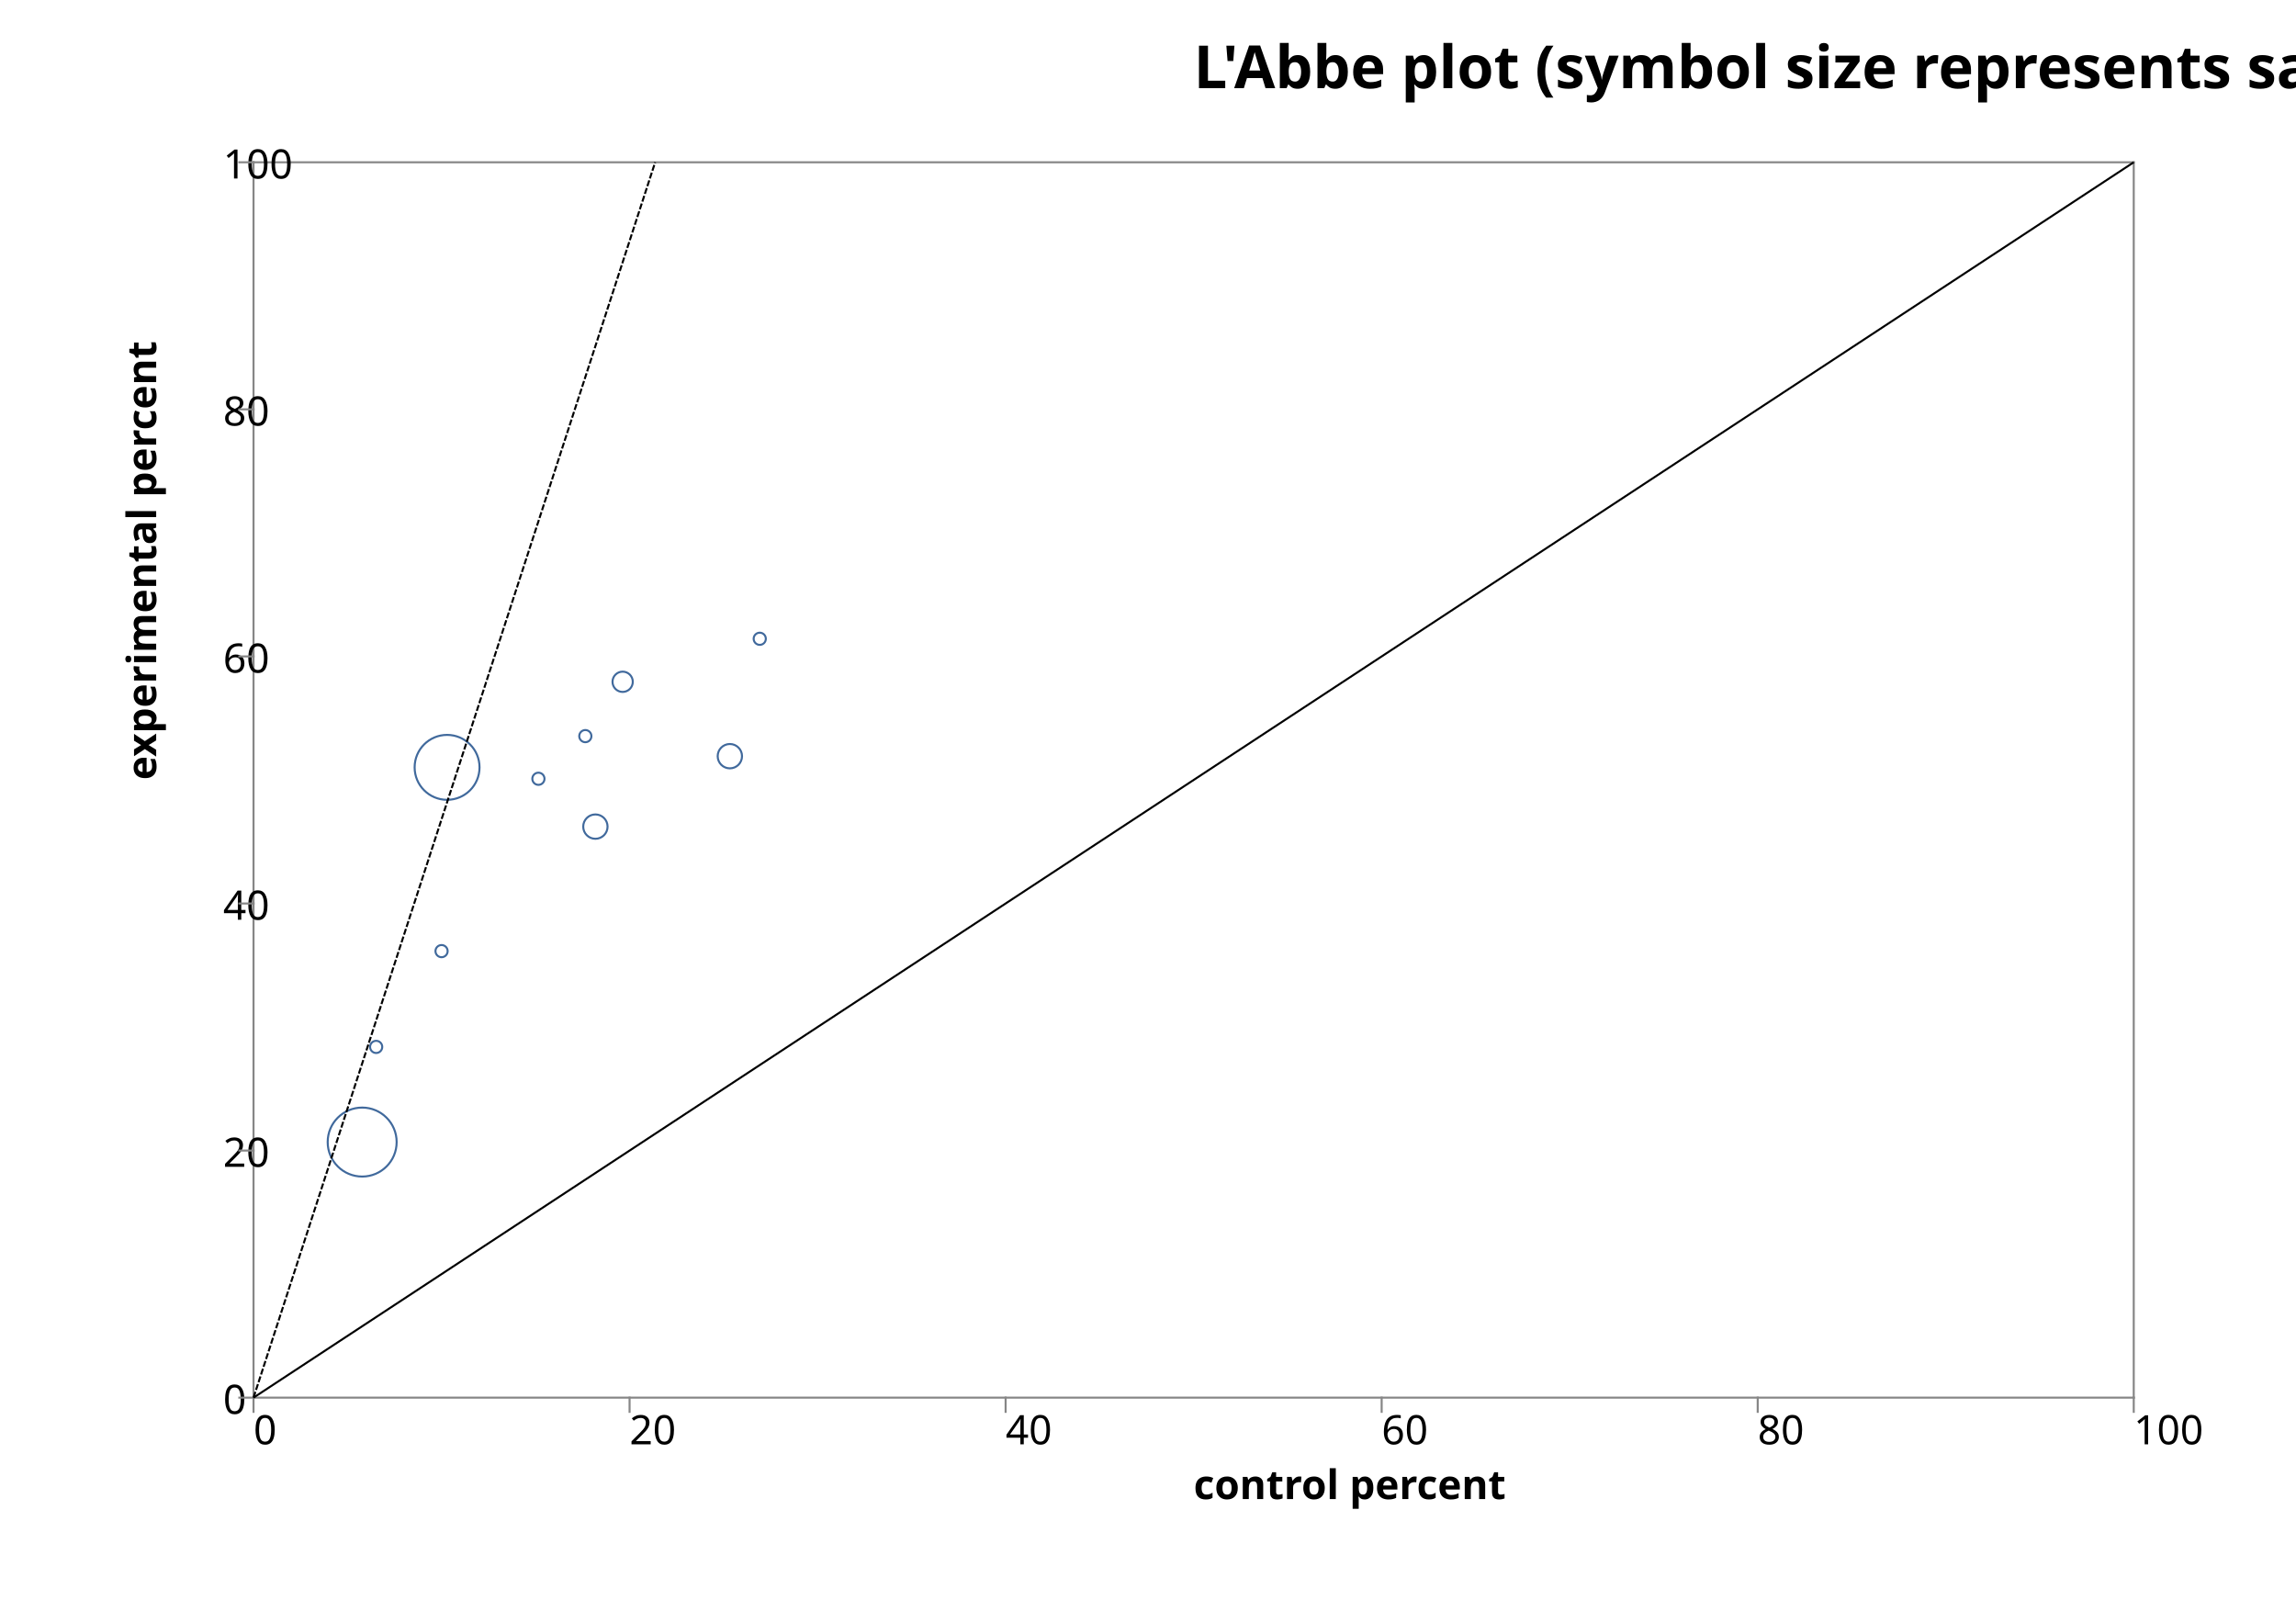
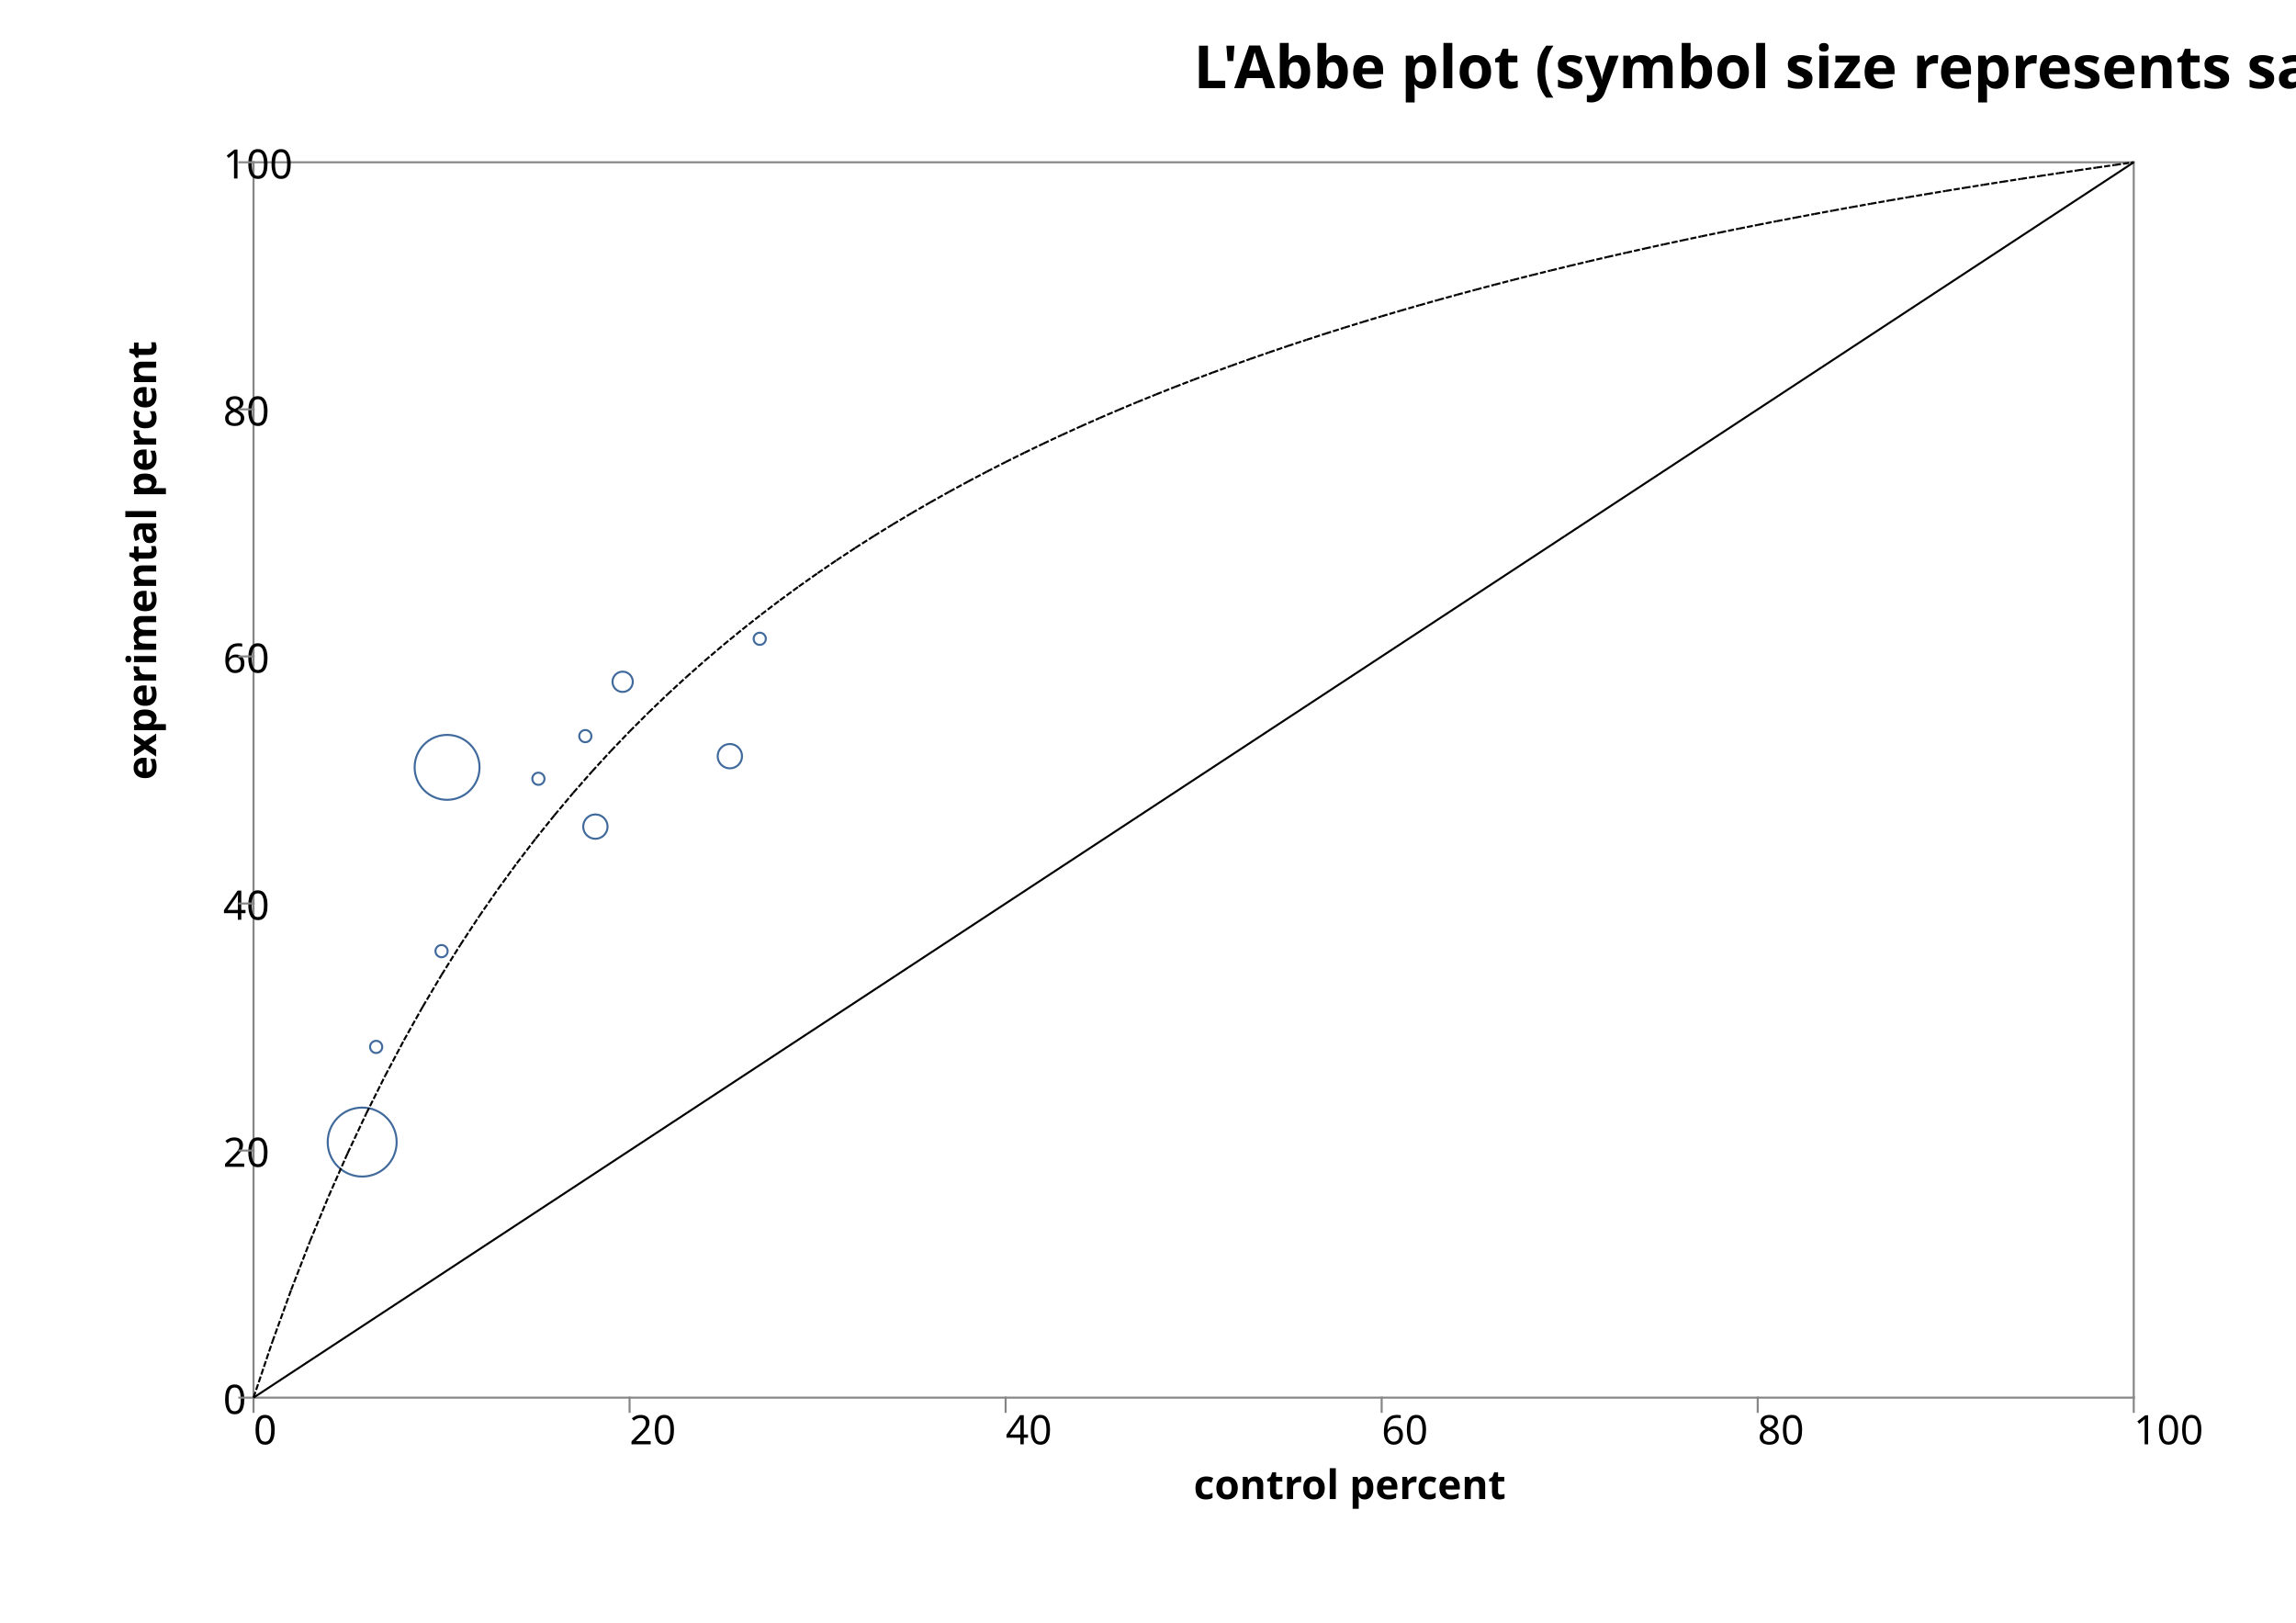
<svg xmlns="http://www.w3.org/2000/svg" width="566" viewBox="0 0 1132 800" height="400">
  <line x1="125" y1="689" x2="1052" y2="689" style="stroke:#868686;stroke-linecap:square;" />
  <line x1="125" y1="80" x2="125" y2="689" style="stroke:#868686;stroke-linecap:square;" />
  <line x1="1052" y1="80" x2="125" y2="80" style="stroke:#868686;stroke-linecap:square;" />
  <line x1="1052" y1="80" x2="1052" y2="689" style="stroke:#868686;stroke-linecap:square;" />
  <g transform="translate(125,696)">
    <text x="0" y="0" transform="rotate(0)">
      <tspan dy="0.8em" style="font-family:'Calibri',sans-serif;font-size:20px;fill:#000000;text-anchor:middle;">0</tspan>
    </text>
  </g>
  <line x1="125" y1="696" x2="125" y2="689" style="stroke:#868686;stroke-linecap:square;" />
  <g transform="translate(310.4,696)">
    <text x="0" y="0" transform="rotate(0)">
      <tspan dy="0.8em" style="font-family:'Calibri',sans-serif;font-size:20px;fill:#000000;text-anchor:middle;">20</tspan>
    </text>
  </g>
  <line x1="310.4" y1="696" x2="310.4" y2="689" style="stroke:#868686;stroke-linecap:square;" />
  <g transform="translate(495.8,696)">
    <text x="0" y="0" transform="rotate(0)">
      <tspan dy="0.8em" style="font-family:'Calibri',sans-serif;font-size:20px;fill:#000000;text-anchor:middle;">40</tspan>
    </text>
  </g>
  <line x1="495.8" y1="696" x2="495.8" y2="689" style="stroke:#868686;stroke-linecap:square;" />
  <g transform="translate(681.2,696)">
    <text x="0" y="0" transform="rotate(0)">
      <tspan dy="0.8em" style="font-family:'Calibri',sans-serif;font-size:20px;fill:#000000;text-anchor:middle;">60</tspan>
    </text>
  </g>
  <line x1="681.2" y1="696" x2="681.2" y2="689" style="stroke:#868686;stroke-linecap:square;" />
  <g transform="translate(866.6,696)">
    <text x="0" y="0" transform="rotate(0)">
      <tspan dy="0.8em" style="font-family:'Calibri',sans-serif;font-size:20px;fill:#000000;text-anchor:middle;">80</tspan>
    </text>
  </g>
  <line x1="866.6" y1="696" x2="866.6" y2="689" style="stroke:#868686;stroke-linecap:square;" />
  <g transform="translate(1052,696)">
    <text x="0" y="0" transform="rotate(0)">
      <tspan dy="0.8em" style="font-family:'Calibri',sans-serif;font-size:20px;fill:#000000;text-anchor:middle;">100</tspan>
    </text>
  </g>
  <line x1="1052" y1="696" x2="1052" y2="689" style="stroke:#868686;stroke-linecap:square;" />
  <g transform="translate(110,689)">
    <text x="0" y="0" transform="rotate(0)">
      <tspan dy="0.4em" style="font-family:'Calibri',sans-serif;font-size:20px;fill:#000000;text-anchor:end;">0</tspan>
    </text>
  </g>
  <line x1="118" y1="689" x2="125" y2="689" style="stroke:#868686;stroke-linecap:square;" />
  <g transform="translate(110,567.2)">
    <text x="0" y="0" transform="rotate(0)">
      <tspan dy="0.4em" style="font-family:'Calibri',sans-serif;font-size:20px;fill:#000000;text-anchor:end;">20</tspan>
    </text>
  </g>
  <line x1="118" y1="567.2" x2="125" y2="567.2" style="stroke:#868686;stroke-linecap:square;" />
  <g transform="translate(110,445.4)">
    <text x="0" y="0" transform="rotate(0)">
      <tspan dy="0.4em" style="font-family:'Calibri',sans-serif;font-size:20px;fill:#000000;text-anchor:end;">40</tspan>
    </text>
  </g>
  <line x1="118" y1="445.4" x2="125" y2="445.4" style="stroke:#868686;stroke-linecap:square;" />
  <g transform="translate(110,323.6)">
    <text x="0" y="0" transform="rotate(0)">
      <tspan dy="0.4em" style="font-family:'Calibri',sans-serif;font-size:20px;fill:#000000;text-anchor:end;">60</tspan>
    </text>
  </g>
  <line x1="118" y1="323.6" x2="125" y2="323.6" style="stroke:#868686;stroke-linecap:square;" />
  <g transform="translate(110,201.8)">
    <text x="0" y="0" transform="rotate(0)">
      <tspan dy="0.4em" style="font-family:'Calibri',sans-serif;font-size:20px;fill:#000000;text-anchor:end;">80</tspan>
    </text>
  </g>
  <line x1="118" y1="201.8" x2="125" y2="201.8" style="stroke:#868686;stroke-linecap:square;" />
  <g transform="translate(110,80)">
    <text x="0" y="0" transform="rotate(0)">
      <tspan dy="0.4em" style="font-family:'Calibri',sans-serif;font-size:20px;fill:#000000;text-anchor:end;">100</tspan>
    </text>
  </g>
  <line x1="118" y1="80" x2="125" y2="80" style="stroke:#868686;stroke-linecap:square;" />
  <text x="588.5" y="723">
    <tspan dy="0.8em" style="font-family:'Calibri',sans-serif;font-size:20px;font-weight:bold;fill:#000000;text-anchor:middle;">control percent</tspan>
  </text>
  <g transform="translate(77,384.5)">
    <text x="0" y="0" transform="rotate(-90)">
      <tspan dy="0" style="font-family:'Calibri',sans-serif;font-size:20px;font-weight:bold;fill:#000000;text-anchor:middle;">experimental percent</tspan>
    </text>
  </g>
  <text x="588.5" y="20">
    <tspan dy="0.8em" style="font-family:'Calibri',sans-serif;font-size:29.333px;font-weight:bold;fill:#000000;text-anchor:middle;">L'Abbe plot (symbol size represents sample size)</tspan>
  </text>
  <ellipse cx="288.588" cy="362.89" rx="3" ry="3" style="stroke:#40699C;fill:none;" />
  <ellipse cx="185.457" cy="516.098" rx="3" ry="3" style="stroke:#40699C;fill:none;" />
  <ellipse cx="374.577" cy="314.9" rx="3" ry="3" style="stroke:#40699C;fill:none;" />
  <ellipse cx="306.988" cy="336.105" rx="5" ry="5" style="stroke:#40699C;fill:none;" />
  <ellipse cx="220.426" cy="378.286" rx="16" ry="16" style="stroke:#40699C;fill:none;" />
  <ellipse cx="217.7" cy="468.88" rx="3" ry="3" style="stroke:#40699C;fill:none;" />
  <ellipse cx="293.545" cy="407.498" rx="6" ry="6" style="stroke:#40699C;fill:none;" />
  <ellipse cx="359.84" cy="372.776" rx="6" ry="6" style="stroke:#40699C;fill:none;" />
  <ellipse cx="178.56" cy="563.01" rx="17" ry="17" style="stroke:#40699C;fill:none;" />
  <ellipse cx="265.455" cy="383.913" rx="3" ry="3" style="stroke:#40699C;fill:none;" />
  <line x1="125" y1="689" x2="1052" y2="80" style="stroke:#000000;" />
-   <line x1="125" y1="689" x2="323.008" y2="80" style="stroke:#000000;stroke-dasharray:3,1;" />
+   <line x1="125" y1="689" x2="134.27" y2="661.501" style="stroke:#000000;stroke-dasharray:3,1;" />
+   <line x1="134.27" y1="661.501" x2="143.54" y2="635.888" style="stroke:#000000;stroke-dasharray:3,1;" />
+   <line x1="143.54" y1="635.888" x2="152.81" y2="611.974" style="stroke:#000000;stroke-dasharray:3,1;" />
+   <line x1="152.81" y1="611.974" x2="162.08" y2="589.594" style="stroke:#000000;stroke-dasharray:3,1;" />
+   <line x1="162.08" y1="589.594" x2="171.35" y2="568.606" style="stroke:#000000;stroke-dasharray:3,1;" />
+   <line x1="171.35" y1="568.606" x2="180.62" y2="548.884" style="stroke:#000000;stroke-dasharray:3,1;" />
+   <line x1="180.62" y1="548.884" x2="189.89" y2="530.317" style="stroke:#000000;stroke-dasharray:3,1;" />
+   <line x1="189.89" y1="530.317" x2="199.16" y2="512.805" style="stroke:#000000;stroke-dasharray:3,1;" />
+   <line x1="199.16" y1="512.805" x2="208.43" y2="496.262" style="stroke:#000000;stroke-dasharray:3,1;" />
+   <line x1="208.43" y1="496.262" x2="217.7" y2="480.61" style="stroke:#000000;stroke-dasharray:3,1;" />
+   <line x1="217.7" y1="480.61" x2="226.97" y2="465.778" style="stroke:#000000;stroke-dasharray:3,1;" />
+   <line x1="226.97" y1="465.778" x2="236.24" y2="451.703" style="stroke:#000000;stroke-dasharray:3,1;" />
+   <line x1="236.24" y1="451.703" x2="245.51" y2="438.329" style="stroke:#000000;stroke-dasharray:3,1;" />
+   <line x1="245.51" y1="438.329" x2="254.78" y2="425.605" style="stroke:#000000;stroke-dasharray:3,1;" />
+   <line x1="254.78" y1="425.605" x2="264.05" y2="413.485" style="stroke:#000000;stroke-dasharray:3,1;" />
+   <line x1="264.05" y1="413.485" x2="273.32" y2="401.926" style="stroke:#000000;stroke-dasharray:3,1;" />
+   <line x1="273.32" y1="401.926" x2="282.59" y2="390.89" style="stroke:#000000;stroke-dasharray:3,1;" />
+   <line x1="282.59" y1="390.89" x2="291.86" y2="380.344" style="stroke:#000000;stroke-dasharray:3,1;" />
+   <line x1="291.86" y1="380.344" x2="301.13" y2="370.254" style="stroke:#000000;stroke-dasharray:3,1;" />
+   <line x1="301.13" y1="370.254" x2="310.4" y2="360.592" style="stroke:#000000;stroke-dasharray:3,1;" />
+   <line x1="310.4" y1="360.592" x2="319.67" y2="351.332" style="stroke:#000000;stroke-dasharray:3,1;" />
+   <line x1="319.67" y1="351.332" x2="328.94" y2="342.448" style="stroke:#000000;stroke-dasharray:3,1;" />
+   <line x1="328.94" y1="342.448" x2="338.21" y2="333.918" style="stroke:#000000;stroke-dasharray:3,1;" />
+   <line x1="338.21" y1="333.918" x2="347.48" y2="325.722" style="stroke:#000000;stroke-dasharray:3,1;" />
+   <line x1="347.48" y1="325.722" x2="356.75" y2="317.84" style="stroke:#000000;stroke-dasharray:3,1;" />
+   <line x1="356.75" y1="317.84" x2="366.02" y2="310.254" style="stroke:#000000;stroke-dasharray:3,1;" />
+   <line x1="366.02" y1="310.254" x2="375.29" y2="302.949" style="stroke:#000000;stroke-dasharray:3,1;" />
+   <line x1="375.29" y1="302.949" x2="384.56" y2="295.909" style="stroke:#000000;stroke-dasharray:3,1;" />
+   <line x1="384.56" y1="295.909" x2="393.83" y2="289.119" style="stroke:#000000;stroke-dasharray:3,1;" />
+   <line x1="393.83" y1="289.119" x2="403.1" y2="282.567" style="stroke:#000000;stroke-dasharray:3,1;" />
+   <line x1="403.1" y1="282.567" x2="412.37" y2="276.24" style="stroke:#000000;stroke-dasharray:3,1;" />
+   <line x1="412.37" y1="276.24" x2="421.64" y2="270.127" style="stroke:#000000;stroke-dasharray:3,1;" />
+   <line x1="421.64" y1="270.127" x2="430.91" y2="264.217" style="stroke:#000000;stroke-dasharray:3,1;" />
+   <line x1="430.91" y1="264.217" x2="440.18" y2="258.501" style="stroke:#000000;stroke-dasharray:3,1;" />
+   <line x1="440.18" y1="258.501" x2="449.45" y2="252.968" style="stroke:#000000;stroke-dasharray:3,1;" />
+   <line x1="449.45" y1="252.968" x2="458.72" y2="247.611" style="stroke:#000000;stroke-dasharray:3,1;" />
+   <line x1="458.72" y1="247.611" x2="467.99" y2="242.42" style="stroke:#000000;stroke-dasharray:3,1;" />
+   <line x1="467.99" y1="242.42" x2="477.26" y2="237.389" style="stroke:#000000;stroke-dasharray:3,1;" />
+   <line x1="477.26" y1="237.389" x2="486.53" y2="232.51" style="stroke:#000000;stroke-dasharray:3,1;" />
+   <line x1="486.53" y1="232.51" x2="495.8" y2="227.776" style="stroke:#000000;stroke-dasharray:3,1;" />
+   <line x1="495.8" y1="227.776" x2="505.07" y2="223.182" style="stroke:#000000;stroke-dasharray:3,1;" />
+   <line x1="505.07" y1="223.182" x2="514.34" y2="218.72" style="stroke:#000000;stroke-dasharray:3,1;" />
+   <line x1="514.34" y1="218.72" x2="523.61" y2="214.385" style="stroke:#000000;stroke-dasharray:3,1;" />
+   <line x1="523.61" y1="214.385" x2="532.88" y2="210.172" style="stroke:#000000;stroke-dasharray:3,1;" />
+   <line x1="532.88" y1="210.172" x2="542.15" y2="206.076" style="stroke:#000000;stroke-dasharray:3,1;" />
+   <line x1="542.15" y1="206.076" x2="551.42" y2="202.091" style="stroke:#000000;stroke-dasharray:3,1;" />
+   <line x1="551.42" y1="202.091" x2="560.69" y2="198.215" style="stroke:#000000;stroke-dasharray:3,1;" />
+   <line x1="560.69" y1="198.215" x2="569.96" y2="194.441" style="stroke:#000000;stroke-dasharray:3,1;" />
+   <line x1="569.96" y1="194.441" x2="579.23" y2="190.767" style="stroke:#000000;stroke-dasharray:3,1;" />
+   <line x1="579.23" y1="190.767" x2="588.5" y2="187.187" style="stroke:#000000;stroke-dasharray:3,1;" />
+   <line x1="588.5" y1="187.187" x2="597.77" y2="183.7" style="stroke:#000000;stroke-dasharray:3,1;" />
+   <line x1="597.77" y1="183.7" x2="607.04" y2="180.3" style="stroke:#000000;stroke-dasharray:3,1;" />
+   <line x1="607.04" y1="180.3" x2="616.31" y2="176.985" style="stroke:#000000;stroke-dasharray:3,1;" />
+   <line x1="616.31" y1="176.985" x2="625.58" y2="173.752" style="stroke:#000000;stroke-dasharray:3,1;" />
+   <line x1="625.58" y1="173.752" x2="634.85" y2="170.598" style="stroke:#000000;stroke-dasharray:3,1;" />
+   <line x1="634.85" y1="170.598" x2="644.12" y2="167.519" style="stroke:#000000;stroke-dasharray:3,1;" />
+   <line x1="644.12" y1="167.519" x2="653.39" y2="164.514" style="stroke:#000000;stroke-dasharray:3,1;" />
+   <line x1="653.39" y1="164.514" x2="662.66" y2="161.579" style="stroke:#000000;stroke-dasharray:3,1;" />
+   <line x1="662.66" y1="161.579" x2="671.93" y2="158.713" style="stroke:#000000;stroke-dasharray:3,1;" />
+   <line x1="671.93" y1="158.713" x2="681.2" y2="155.912" style="stroke:#000000;stroke-dasharray:3,1;" />
+   <line x1="681.2" y1="155.912" x2="690.47" y2="153.175" style="stroke:#000000;stroke-dasharray:3,1;" />
+   <line x1="690.47" y1="153.175" x2="699.74" y2="150.499" style="stroke:#000000;stroke-dasharray:3,1;" />
+   <line x1="699.74" y1="150.499" x2="709.01" y2="147.882" style="stroke:#000000;stroke-dasharray:3,1;" />
+   <line x1="709.01" y1="147.882" x2="718.28" y2="145.323" style="stroke:#000000;stroke-dasharray:3,1;" />
+   <line x1="718.28" y1="145.323" x2="727.55" y2="142.819" style="stroke:#000000;stroke-dasharray:3,1;" />
+   <line x1="727.55" y1="142.819" x2="736.82" y2="140.369" style="stroke:#000000;stroke-dasharray:3,1;" />
+   <line x1="736.82" y1="140.369" x2="746.09" y2="137.972" style="stroke:#000000;stroke-dasharray:3,1;" />
+   <line x1="746.09" y1="137.972" x2="755.36" y2="135.624" style="stroke:#000000;stroke-dasharray:3,1;" />
+   <line x1="755.36" y1="135.624" x2="764.63" y2="133.326" style="stroke:#000000;stroke-dasharray:3,1;" />
+   <line x1="764.63" y1="133.326" x2="773.9" y2="131.074" style="stroke:#000000;stroke-dasharray:3,1;" />
+   <line x1="773.9" y1="131.074" x2="783.17" y2="128.869" style="stroke:#000000;stroke-dasharray:3,1;" />
+   <line x1="783.17" y1="128.869" x2="792.44" y2="126.708" style="stroke:#000000;stroke-dasharray:3,1;" />
+   <line x1="792.44" y1="126.708" x2="801.71" y2="124.59" style="stroke:#000000;stroke-dasharray:3,1;" />
+   <line x1="801.71" y1="124.59" x2="810.98" y2="122.514" style="stroke:#000000;stroke-dasharray:3,1;" />
+   <line x1="810.98" y1="122.514" x2="820.25" y2="120.479" style="stroke:#000000;stroke-dasharray:3,1;" />
+   <line x1="820.25" y1="120.479" x2="829.52" y2="118.483" style="stroke:#000000;stroke-dasharray:3,1;" />
+   <line x1="829.52" y1="118.483" x2="838.79" y2="116.525" style="stroke:#000000;stroke-dasharray:3,1;" />
+   <line x1="838.79" y1="116.525" x2="848.06" y2="114.605" style="stroke:#000000;stroke-dasharray:3,1;" />
+   <line x1="848.06" y1="114.605" x2="857.33" y2="112.721" style="stroke:#000000;stroke-dasharray:3,1;" />
+   <line x1="857.33" y1="112.721" x2="866.6" y2="110.872" style="stroke:#000000;stroke-dasharray:3,1;" />
+   <line x1="866.6" y1="110.872" x2="875.87" y2="109.057" style="stroke:#000000;stroke-dasharray:3,1;" />
+   <line x1="875.87" y1="109.057" x2="885.14" y2="107.276" style="stroke:#000000;stroke-dasharray:3,1;" />
+   <line x1="885.14" y1="107.276" x2="894.41" y2="105.527" style="stroke:#000000;stroke-dasharray:3,1;" />
+   <line x1="894.41" y1="105.527" x2="903.68" y2="103.809" style="stroke:#000000;stroke-dasharray:3,1;" />
+   <line x1="903.68" y1="103.809" x2="912.95" y2="102.122" style="stroke:#000000;stroke-dasharray:3,1;" />
+   <line x1="912.95" y1="102.122" x2="922.22" y2="100.465" style="stroke:#000000;stroke-dasharray:3,1;" />
+   <line x1="922.22" y1="100.465" x2="931.49" y2="98.836" style="stroke:#000000;stroke-dasharray:3,1;" />
+   <line x1="931.49" y1="98.836" x2="940.76" y2="97.236" style="stroke:#000000;stroke-dasharray:3,1;" />
+   <line x1="940.76" y1="97.236" x2="950.03" y2="95.664" style="stroke:#000000;stroke-dasharray:3,1;" />
+   <line x1="950.03" y1="95.664" x2="959.3" y2="94.119" style="stroke:#000000;stroke-dasharray:3,1;" />
+   <line x1="959.3" y1="94.119" x2="968.57" y2="92.599" style="stroke:#000000;stroke-dasharray:3,1;" />
+   <line x1="968.57" y1="92.599" x2="977.84" y2="91.105" style="stroke:#000000;stroke-dasharray:3,1;" />
+   <line x1="977.84" y1="91.105" x2="987.11" y2="89.636" style="stroke:#000000;stroke-dasharray:3,1;" />
+   <line x1="987.11" y1="89.636" x2="996.38" y2="88.191" style="stroke:#000000;stroke-dasharray:3,1;" />
+   <line x1="996.38" y1="88.191" x2="1005.65" y2="86.77" style="stroke:#000000;stroke-dasharray:3,1;" />
+   <line x1="1005.65" y1="86.77" x2="1014.92" y2="85.372" style="stroke:#000000;stroke-dasharray:3,1;" />
+   <line x1="1014.92" y1="85.372" x2="1024.19" y2="83.997" style="stroke:#000000;stroke-dasharray:3,1;" />
+   <line x1="1024.19" y1="83.997" x2="1033.46" y2="82.643" style="stroke:#000000;stroke-dasharray:3,1;" />
+   <line x1="1033.46" y1="82.643" x2="1042.73" y2="81.311" style="stroke:#000000;stroke-dasharray:3,1;" />
+   <line x1="1042.73" y1="81.311" x2="1052" y2="80" style="stroke:#000000;stroke-dasharray:3,1;" />
</svg>
